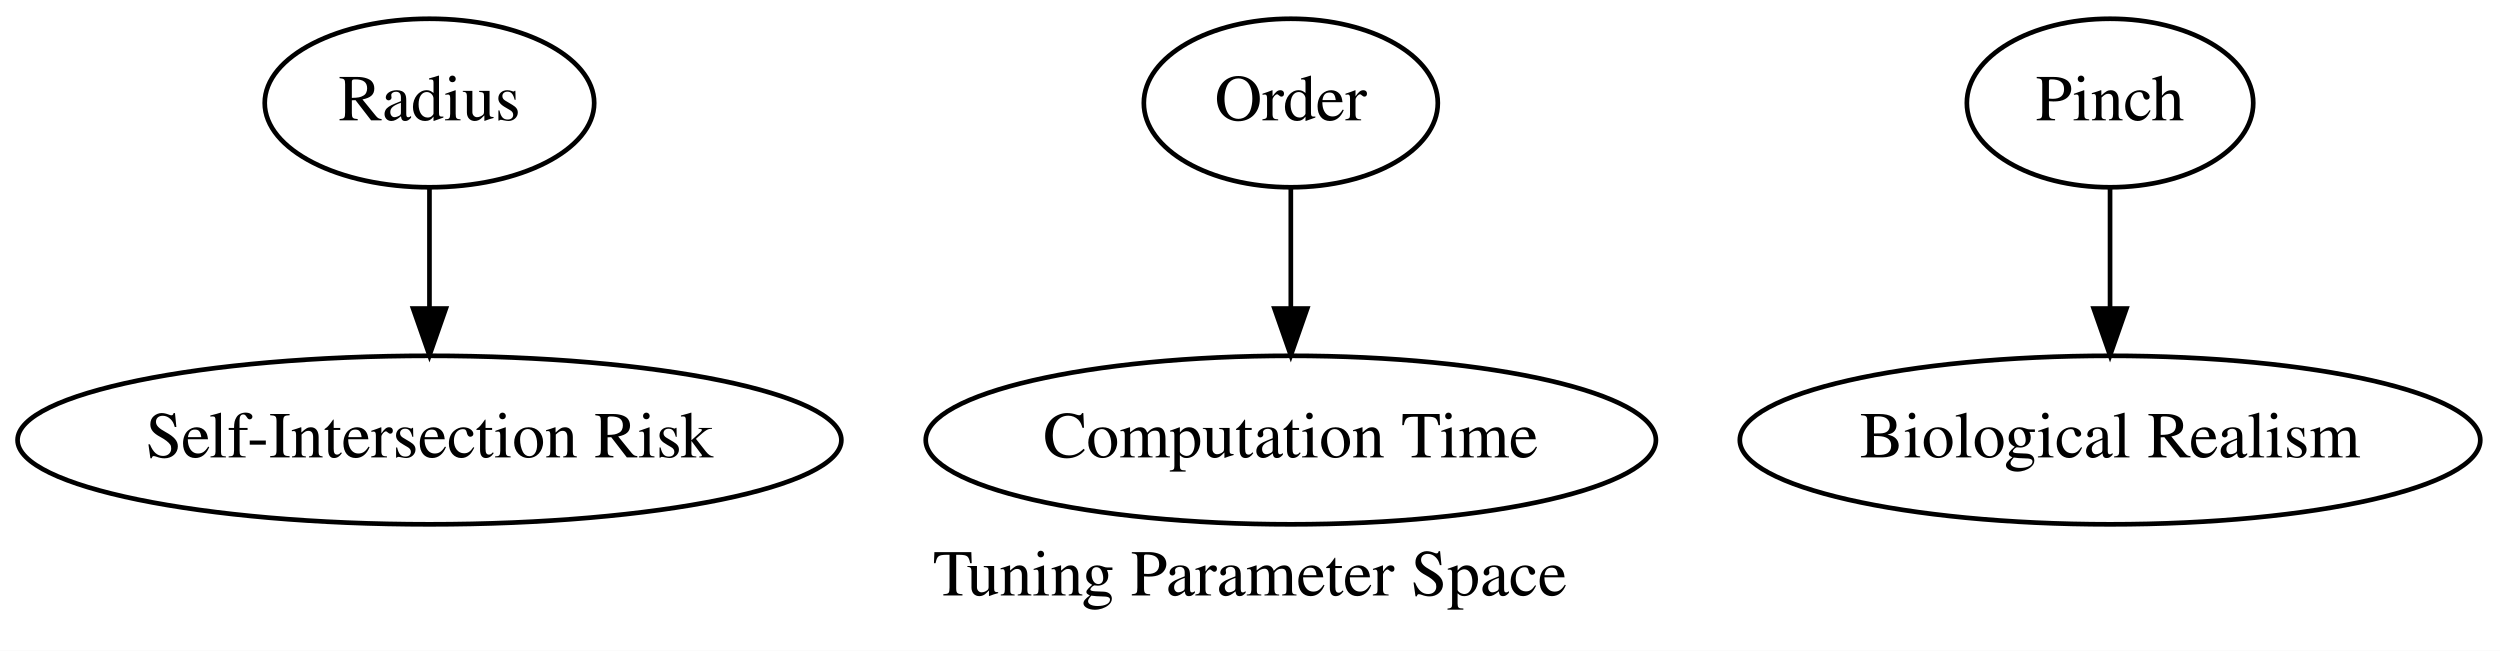
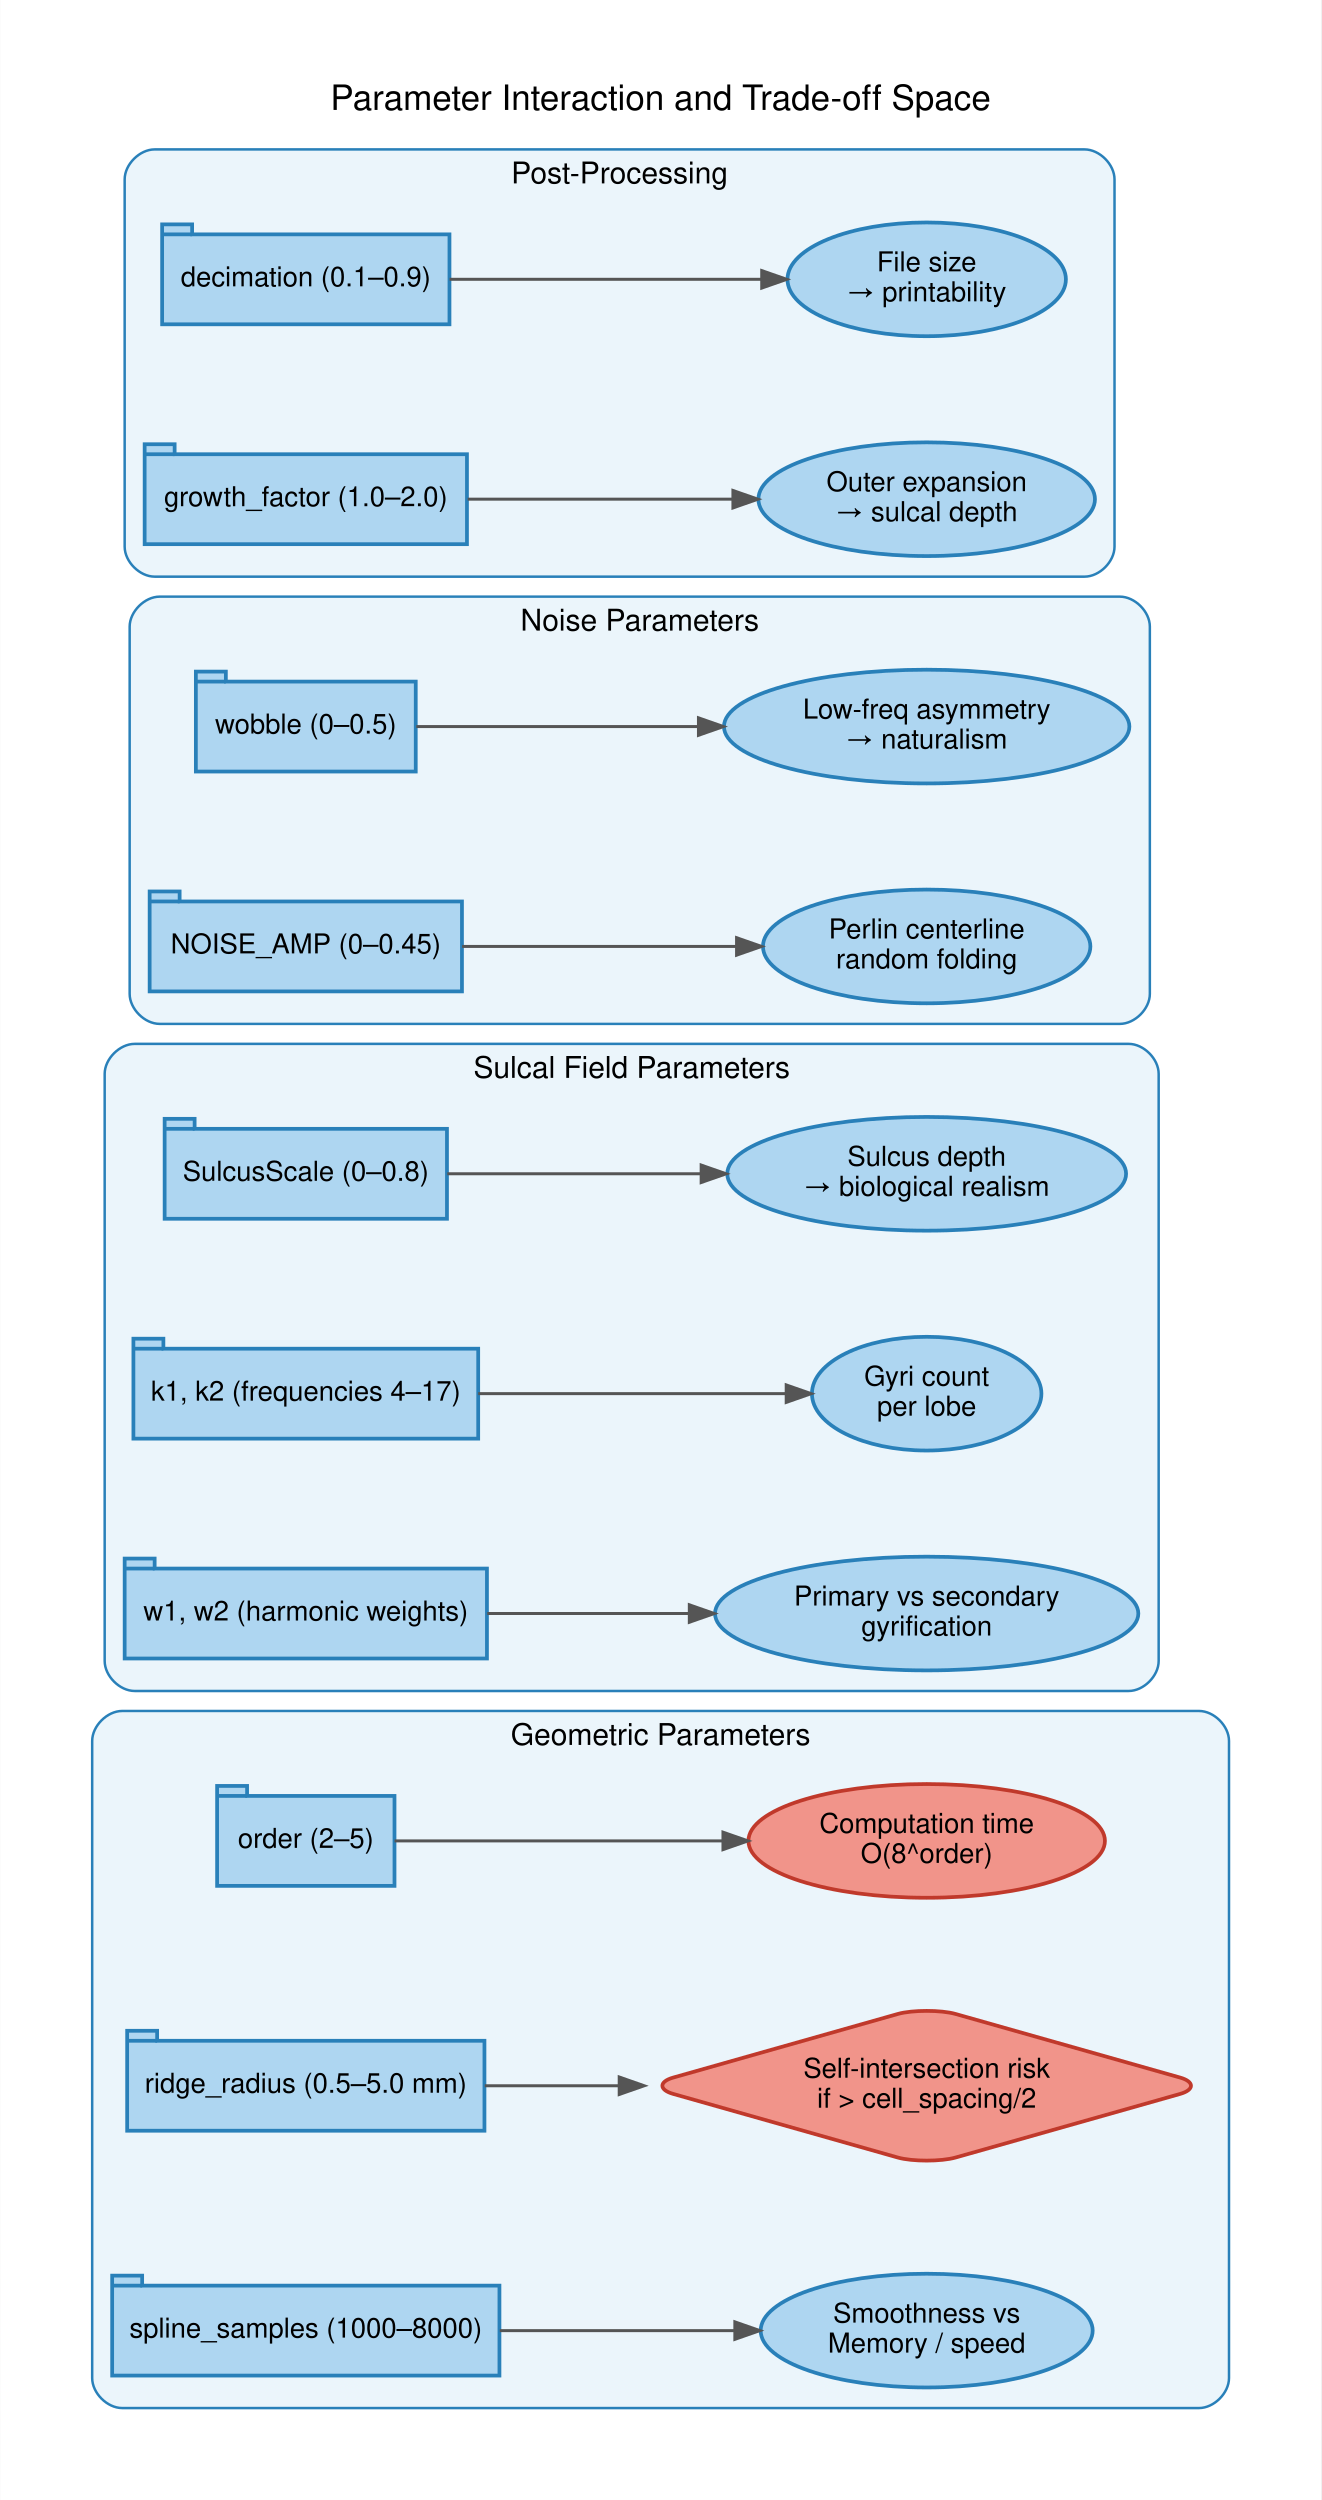
- <svg xmlns="http://www.w3.org/2000/svg" width="534pt" height="139pt" viewBox="0.00 0.00 534.04 139.00">
-   <g id="graph0" class="graph" transform="scale(1 1) rotate(0) translate(4 135)">
-     <polygon fill="white" stroke="transparent" points="-4,4 -4,-135 530.04,-135 530.04,4 -4,4" />
-     <text text-anchor="middle" x="263.02" y="-7.8" font-family="Times,serif" font-size="14.00">Tuning Parameter Space</text>
+ <svg xmlns="http://www.w3.org/2000/svg" width="529pt" height="1001pt" viewBox="0.00 0.00 528.60 1000.60">
+   <g id="graph0" class="graph" transform="scale(1 1) rotate(0) translate(28.8 971.8)">
+     <polygon fill="#ffffff" stroke="transparent" points="-28.8,28.8 -28.8,-971.8 499.8,-971.8 499.8,28.8 -28.8,28.8" />
+     <text text-anchor="middle" x="235.5" y="-927.8" font-family="Helvetica,Arial,sans-serif" font-size="14.00">Parameter Interaction and Trade-off Space</text>
+     <g id="clust1" class="cluster">
+       <path fill="#ebf5fb" stroke="#2980b9" d="M20,-8C20,-8 451,-8 451,-8 457,-8 463,-14 463,-20 463,-20 463,-275 463,-275 463,-281 457,-287 451,-287 451,-287 20,-287 20,-287 14,-287 8,-281 8,-275 8,-275 8,-20 8,-20 8,-14 14,-8 20,-8" />
+       <text text-anchor="middle" x="235.5" y="-273.4" font-family="Helvetica,Arial,sans-serif" font-size="12.00">Geometric Parameters</text>
+     </g>
+     <g id="clust2" class="cluster">
+       <path fill="#ebf5fb" stroke="#2980b9" d="M25,-295C25,-295 422.85,-295 422.85,-295 428.85,-295 434.85,-301 434.85,-307 434.85,-307 434.85,-542 434.85,-542 434.85,-548 428.85,-554 422.85,-554 422.85,-554 25,-554 25,-554 19,-554 13,-548 13,-542 13,-542 13,-307 13,-307 13,-301 19,-295 25,-295" />
+       <text text-anchor="middle" x="223.93" y="-540.4" font-family="Helvetica,Arial,sans-serif" font-size="12.00">Sulcal Field Parameters</text>
+     </g>
+     <g id="clust3" class="cluster">
+       <path fill="#ebf5fb" stroke="#2980b9" d="M35,-562C35,-562 419.32,-562 419.32,-562 425.32,-562 431.32,-568 431.32,-574 431.32,-574 431.32,-721 431.32,-721 431.32,-727 425.32,-733 419.32,-733 419.32,-733 35,-733 35,-733 29,-733 23,-727 23,-721 23,-721 23,-574 23,-574 23,-568 29,-562 35,-562" />
+       <text text-anchor="middle" x="227.16" y="-719.4" font-family="Helvetica,Arial,sans-serif" font-size="12.00">Noise Parameters</text>
+     </g>
+     <g id="clust4" class="cluster">
+       <path fill="#ebf5fb" stroke="#2980b9" d="M33,-741C33,-741 405.18,-741 405.18,-741 411.18,-741 417.18,-747 417.18,-753 417.18,-753 417.18,-900 417.18,-900 417.18,-906 411.18,-912 405.18,-912 405.18,-912 33,-912 33,-912 27,-912 21,-906 21,-900 21,-900 21,-753 21,-753 21,-747 27,-741 33,-741" />
+       <text text-anchor="middle" x="219.09" y="-898.4" font-family="Helvetica,Arial,sans-serif" font-size="12.00">Post-Processing</text>
+     </g>
    <g id="node1" class="node">
-       <ellipse fill="none" stroke="black" cx="87.74" cy="-113" rx="35.19" ry="18" />
-       <text text-anchor="middle" x="87.74" y="-109.3" font-family="Times,serif" font-size="14.00">Radius</text>
+       <polygon fill="#aed6f1" stroke="#2980b9" stroke-width="1.5" points="129,-253 70,-253 70,-257 58,-257 58,-217 129,-217 129,-253" />
+       <polyline fill="none" stroke="#2980b9" stroke-width="1.5" points="58,-253 70,-253 " />
+       <text text-anchor="middle" x="93.5" y="-232.2" font-family="Helvetica,Arial,sans-serif" font-size="11.00">order (2–5)</text>
    </g>
    <g id="node2" class="node">
-       <ellipse fill="none" stroke="black" cx="87.74" cy="-41" rx="87.99" ry="18" />
-       <text text-anchor="middle" x="87.74" y="-37.3" font-family="Times,serif" font-size="14.00">Self-Intersection Risk</text>
+       <ellipse fill="#f1948a" stroke="#c0392b" stroke-width="1.5" cx="342" cy="-235" rx="71.34" ry="22.76" />
+       <text text-anchor="middle" x="342" y="-238.2" font-family="Helvetica,Arial,sans-serif" font-size="11.00">Computation time</text>
+       <text text-anchor="middle" x="342" y="-226.2" font-family="Helvetica,Arial,sans-serif" font-size="11.00">O(8^order)</text>
    </g>
    <g id="edge1" class="edge">
-       <path fill="none" stroke="black" d="M87.74,-94.7C87.74,-86.98 87.74,-77.71 87.74,-69.11" />
-       <polygon fill="black" stroke="black" points="91.24,-69.1 87.74,-59.1 84.24,-69.1 91.24,-69.1" />
+       <path fill="none" stroke="#555555" stroke-width="1.2" d="M129.03,-235C162.9,-235 215.78,-235 260.24,-235" />
+       <polygon fill="#555555" stroke="#555555" stroke-width="1.2" points="260.47,-238.5 270.47,-235 260.47,-231.5 260.47,-238.5" />
    </g>
    <g id="node3" class="node">
-       <ellipse fill="none" stroke="black" cx="271.74" cy="-113" rx="31.4" ry="18" />
-       <text text-anchor="middle" x="271.74" y="-109.3" font-family="Times,serif" font-size="14.00">Order</text>
+       <polygon fill="#aed6f1" stroke="#2980b9" stroke-width="1.5" points="165,-155 34,-155 34,-159 22,-159 22,-119 165,-119 165,-155" />
+       <polyline fill="none" stroke="#2980b9" stroke-width="1.5" points="22,-155 34,-155 " />
+       <text text-anchor="middle" x="93.5" y="-134.2" font-family="Helvetica,Arial,sans-serif" font-size="11.00">ridge_radius (0.5–5.0 mm)</text>
    </g>
    <g id="node4" class="node">
-       <ellipse fill="none" stroke="black" cx="271.74" cy="-41" rx="77.99" ry="18" />
-       <text text-anchor="middle" x="271.74" y="-37.3" font-family="Times,serif" font-size="14.00">Computation Time</text>
+       <path fill="#f1948a" stroke="#c0392b" stroke-width="1.5" d="M330.45,-165.73C330.45,-165.73 240.55,-140.27 240.55,-140.27 234.77,-138.63 234.77,-135.37 240.55,-133.73 240.55,-133.73 330.45,-108.27 330.45,-108.27 336.23,-106.63 347.77,-106.63 353.55,-108.27 353.55,-108.27 443.45,-133.73 443.45,-133.73 449.23,-135.37 449.23,-138.63 443.45,-140.27 443.45,-140.27 353.55,-165.73 353.55,-165.73 347.77,-167.37 336.23,-167.37 330.45,-165.73" />
+       <text text-anchor="middle" x="342" y="-140.2" font-family="Helvetica,Arial,sans-serif" font-size="11.00">Self-intersection risk</text>
+       <text text-anchor="middle" x="342" y="-128.2" font-family="Helvetica,Arial,sans-serif" font-size="11.00">if &gt; cell_spacing/2</text>
    </g>
    <g id="edge2" class="edge">
-       <path fill="none" stroke="black" d="M271.74,-94.7C271.74,-86.98 271.74,-77.71 271.74,-69.11" />
-       <polygon fill="black" stroke="black" points="275.24,-69.1 271.74,-59.1 268.24,-69.1 275.24,-69.1" />
+       <path fill="none" stroke="#555555" stroke-width="1.2" d="M165.14,-137C181.94,-137 200.35,-137 218.74,-137" />
+       <polygon fill="#555555" stroke="#555555" stroke-width="1.2" points="218.94,-140.5 228.94,-137 218.94,-133.5 218.94,-140.5" />
    </g>
    <g id="node5" class="node">
-       <ellipse fill="none" stroke="black" cx="446.74" cy="-113" rx="30.59" ry="18" />
-       <text text-anchor="middle" x="446.74" y="-109.3" font-family="Times,serif" font-size="14.00">Pinch</text>
+       <polygon fill="#aed6f1" stroke="#2980b9" stroke-width="1.5" points="171,-57 28,-57 28,-61 16,-61 16,-21 171,-21 171,-57" />
+       <polyline fill="none" stroke="#2980b9" stroke-width="1.5" points="16,-57 28,-57 " />
+       <text text-anchor="middle" x="93.5" y="-36.2" font-family="Helvetica,Arial,sans-serif" font-size="11.00">spline_samples (1000–8000)</text>
    </g>
    <g id="node6" class="node">
-       <ellipse fill="none" stroke="black" cx="446.74" cy="-41" rx="79.09" ry="18" />
-       <text text-anchor="middle" x="446.74" y="-37.3" font-family="Times,serif" font-size="14.00">Biological Realism</text>
+       <ellipse fill="#aed6f1" stroke="#2980b9" stroke-width="1.5" cx="342" cy="-39" rx="66.44" ry="22.76" />
+       <text text-anchor="middle" x="342" y="-42.2" font-family="Helvetica,Arial,sans-serif" font-size="11.00">Smoothness vs</text>
+       <text text-anchor="middle" x="342" y="-30.2" font-family="Helvetica,Arial,sans-serif" font-size="11.00">Memory / speed</text>
    </g>
    <g id="edge3" class="edge">
-       <path fill="none" stroke="black" d="M446.74,-94.7C446.74,-86.98 446.74,-77.71 446.74,-69.11" />
-       <polygon fill="black" stroke="black" points="450.24,-69.1 446.74,-59.1 443.24,-69.1 450.24,-69.1" />
+       <path fill="none" stroke="#555555" stroke-width="1.2" d="M171.14,-39C200.98,-39 235.09,-39 264.87,-39" />
+       <polygon fill="#555555" stroke="#555555" stroke-width="1.2" points="265.22,-42.5 275.22,-39 265.22,-35.5 265.22,-42.5" />
+     </g>
+     <g id="node7" class="node">
+       <polygon fill="#aed6f1" stroke="#2980b9" stroke-width="1.5" points="150,-520 49,-520 49,-524 37,-524 37,-484 150,-484 150,-520" />
+       <polyline fill="none" stroke="#2980b9" stroke-width="1.5" points="37,-520 49,-520 " />
+       <text text-anchor="middle" x="93.5" y="-499.2" font-family="Helvetica,Arial,sans-serif" font-size="11.00">SulcusScale (0–0.8)</text>
+     </g>
+     <g id="node8" class="node">
+       <ellipse fill="#aed6f1" stroke="#2980b9" stroke-width="1.5" cx="342" cy="-502" rx="79.81" ry="22.76" />
+       <text text-anchor="middle" x="342" y="-505.2" font-family="Helvetica,Arial,sans-serif" font-size="11.00">Sulcus depth</text>
+       <text text-anchor="middle" x="342" y="-493.2" font-family="Helvetica,Arial,sans-serif" font-size="11.00">→ biological realism</text>
+     </g>
+     <g id="edge4" class="edge">
+       <path fill="none" stroke="#555555" stroke-width="1.2" d="M150.13,-502C179.98,-502 217.5,-502 251.36,-502" />
+       <polygon fill="#555555" stroke="#555555" stroke-width="1.2" points="251.74,-505.5 261.74,-502 251.74,-498.5 251.74,-505.5" />
+     </g>
+     <g id="node9" class="node">
+       <polygon fill="#aed6f1" stroke="#2980b9" stroke-width="1.5" points="162.5,-432 36.5,-432 36.5,-436 24.5,-436 24.5,-396 162.5,-396 162.5,-432" />
+       <polyline fill="none" stroke="#2980b9" stroke-width="1.5" points="24.5,-432 36.5,-432 " />
+       <text text-anchor="middle" x="93.5" y="-411.2" font-family="Helvetica,Arial,sans-serif" font-size="11.00">k1, k2 (frequencies 4–17)</text>
+     </g>
+     <g id="node10" class="node">
+       <ellipse fill="#aed6f1" stroke="#2980b9" stroke-width="1.5" cx="342" cy="-414" rx="45.92" ry="22.76" />
+       <text text-anchor="middle" x="342" y="-417.2" font-family="Helvetica,Arial,sans-serif" font-size="11.00">Gyri count</text>
+       <text text-anchor="middle" x="342" y="-405.2" font-family="Helvetica,Arial,sans-serif" font-size="11.00">per lobe</text>
+     </g>
+     <g id="edge5" class="edge">
+       <path fill="none" stroke="#555555" stroke-width="1.2" d="M162.51,-414C201.16,-414 248.95,-414 285.35,-414" />
+       <polygon fill="#555555" stroke="#555555" stroke-width="1.2" points="285.78,-417.5 295.78,-414 285.78,-410.5 285.78,-417.5" />
+     </g>
+     <g id="node11" class="node">
+       <polygon fill="#aed6f1" stroke="#2980b9" stroke-width="1.5" points="166,-344 33,-344 33,-348 21,-348 21,-308 166,-308 166,-344" />
+       <polyline fill="none" stroke="#2980b9" stroke-width="1.5" points="21,-344 33,-344 " />
+       <text text-anchor="middle" x="93.5" y="-323.2" font-family="Helvetica,Arial,sans-serif" font-size="11.00">w1, w2 (harmonic weights)</text>
+     </g>
+     <g id="node12" class="node">
+       <ellipse fill="#aed6f1" stroke="#2980b9" stroke-width="1.5" cx="342" cy="-326" rx="84.71" ry="22.76" />
+       <text text-anchor="middle" x="342" y="-329.2" font-family="Helvetica,Arial,sans-serif" font-size="11.00">Primary vs secondary</text>
+       <text text-anchor="middle" x="342" y="-317.2" font-family="Helvetica,Arial,sans-serif" font-size="11.00">gyrification</text>
+     </g>
+     <g id="edge6" class="edge">
+       <path fill="none" stroke="#555555" stroke-width="1.2" d="M166.13,-326C191.34,-326 220.06,-326 246.85,-326" />
+       <polygon fill="#555555" stroke="#555555" stroke-width="1.2" points="247,-329.5 257,-326 247,-322.5 247,-329.5" />
+     </g>
+     <g id="node13" class="node">
+       <polygon fill="#aed6f1" stroke="#2980b9" stroke-width="1.5" points="137.5,-699 61.5,-699 61.5,-703 49.5,-703 49.5,-663 137.5,-663 137.5,-699" />
+       <polyline fill="none" stroke="#2980b9" stroke-width="1.5" points="49.5,-699 61.5,-699 " />
+       <text text-anchor="middle" x="93.5" y="-678.2" font-family="Helvetica,Arial,sans-serif" font-size="11.00">wobble (0–0.5)</text>
+     </g>
+     <g id="node14" class="node">
+       <ellipse fill="#aed6f1" stroke="#2980b9" stroke-width="1.5" cx="342" cy="-681" rx="81.13" ry="22.76" />
+       <text text-anchor="middle" x="342" y="-684.2" font-family="Helvetica,Arial,sans-serif" font-size="11.00">Low-freq asymmetry</text>
+       <text text-anchor="middle" x="342" y="-672.2" font-family="Helvetica,Arial,sans-serif" font-size="11.00">→ naturalism</text>
+     </g>
+     <g id="edge7" class="edge">
+       <path fill="none" stroke="#555555" stroke-width="1.2" d="M137.72,-681C168.84,-681 211.94,-681 250.46,-681" />
+       <polygon fill="#555555" stroke="#555555" stroke-width="1.2" points="250.66,-684.5 260.66,-681 250.66,-677.5 250.66,-684.5" />
+     </g>
+     <g id="node15" class="node">
+       <polygon fill="#aed6f1" stroke="#2980b9" stroke-width="1.5" points="156,-611 43,-611 43,-615 31,-615 31,-575 156,-575 156,-611" />
+       <polyline fill="none" stroke="#2980b9" stroke-width="1.5" points="31,-611 43,-611 " />
+       <text text-anchor="middle" x="93.5" y="-590.2" font-family="Helvetica,Arial,sans-serif" font-size="11.00">NOISE_AMP (0–0.45)</text>
+     </g>
+     <g id="node16" class="node">
+       <ellipse fill="#aed6f1" stroke="#2980b9" stroke-width="1.5" cx="342" cy="-593" rx="65.52" ry="22.76" />
+       <text text-anchor="middle" x="342" y="-596.2" font-family="Helvetica,Arial,sans-serif" font-size="11.00">Perlin centerline</text>
+       <text text-anchor="middle" x="342" y="-584.2" font-family="Helvetica,Arial,sans-serif" font-size="11.00">random folding</text>
+     </g>
+     <g id="edge8" class="edge">
+       <path fill="none" stroke="#555555" stroke-width="1.2" d="M156.07,-593C189.29,-593 230.58,-593 265.7,-593" />
+       <polygon fill="#555555" stroke="#555555" stroke-width="1.2" points="265.91,-596.5 275.91,-593 265.91,-589.5 265.91,-596.5" />
+     </g>
+     <g id="node17" class="node">
+       <polygon fill="#aed6f1" stroke="#2980b9" stroke-width="1.5" points="151,-878 48,-878 48,-882 36,-882 36,-842 151,-842 151,-878" />
+       <polyline fill="none" stroke="#2980b9" stroke-width="1.5" points="36,-878 48,-878 " />
+       <text text-anchor="middle" x="93.5" y="-857.2" font-family="Helvetica,Arial,sans-serif" font-size="11.00">decimation (0.1–0.9)</text>
+     </g>
+     <g id="node18" class="node">
+       <ellipse fill="#aed6f1" stroke="#2980b9" stroke-width="1.5" cx="342" cy="-860" rx="55.72" ry="22.76" />
+       <text text-anchor="middle" x="342" y="-863.2" font-family="Helvetica,Arial,sans-serif" font-size="11.00">File size</text>
+       <text text-anchor="middle" x="342" y="-851.2" font-family="Helvetica,Arial,sans-serif" font-size="11.00">→ printability</text>
+     </g>
+     <g id="edge9" class="edge">
+       <path fill="none" stroke="#555555" stroke-width="1.2" d="M151.05,-860C188.24,-860 237.02,-860 275.83,-860" />
+       <polygon fill="#555555" stroke="#555555" stroke-width="1.2" points="275.98,-863.5 285.98,-860 275.98,-856.5 275.98,-863.5" />
+     </g>
+     <g id="node19" class="node">
+       <polygon fill="#aed6f1" stroke="#2980b9" stroke-width="1.5" points="158,-790 41,-790 41,-794 29,-794 29,-754 158,-754 158,-790" />
+       <polyline fill="none" stroke="#2980b9" stroke-width="1.5" points="29,-790 41,-790 " />
+       <text text-anchor="middle" x="93.5" y="-769.2" font-family="Helvetica,Arial,sans-serif" font-size="11.00">growth_factor (1.0–2.0)</text>
+     </g>
+     <g id="node20" class="node">
+       <ellipse fill="#aed6f1" stroke="#2980b9" stroke-width="1.5" cx="342" cy="-772" rx="67.35" ry="22.76" />
+       <text text-anchor="middle" x="342" y="-775.2" font-family="Helvetica,Arial,sans-serif" font-size="11.00">Outer expansion</text>
+       <text text-anchor="middle" x="342" y="-763.2" font-family="Helvetica,Arial,sans-serif" font-size="11.00">→ sulcal depth</text>
+     </g>
+     <g id="edge10" class="edge">
+       <path fill="none" stroke="#555555" stroke-width="1.2" d="M158.3,-772C190.62,-772 230.11,-772 264.1,-772" />
+       <polygon fill="#555555" stroke="#555555" stroke-width="1.2" points="264.45,-775.5 274.45,-772 264.45,-768.5 264.45,-775.5" />
    </g>
  </g>
</svg>
